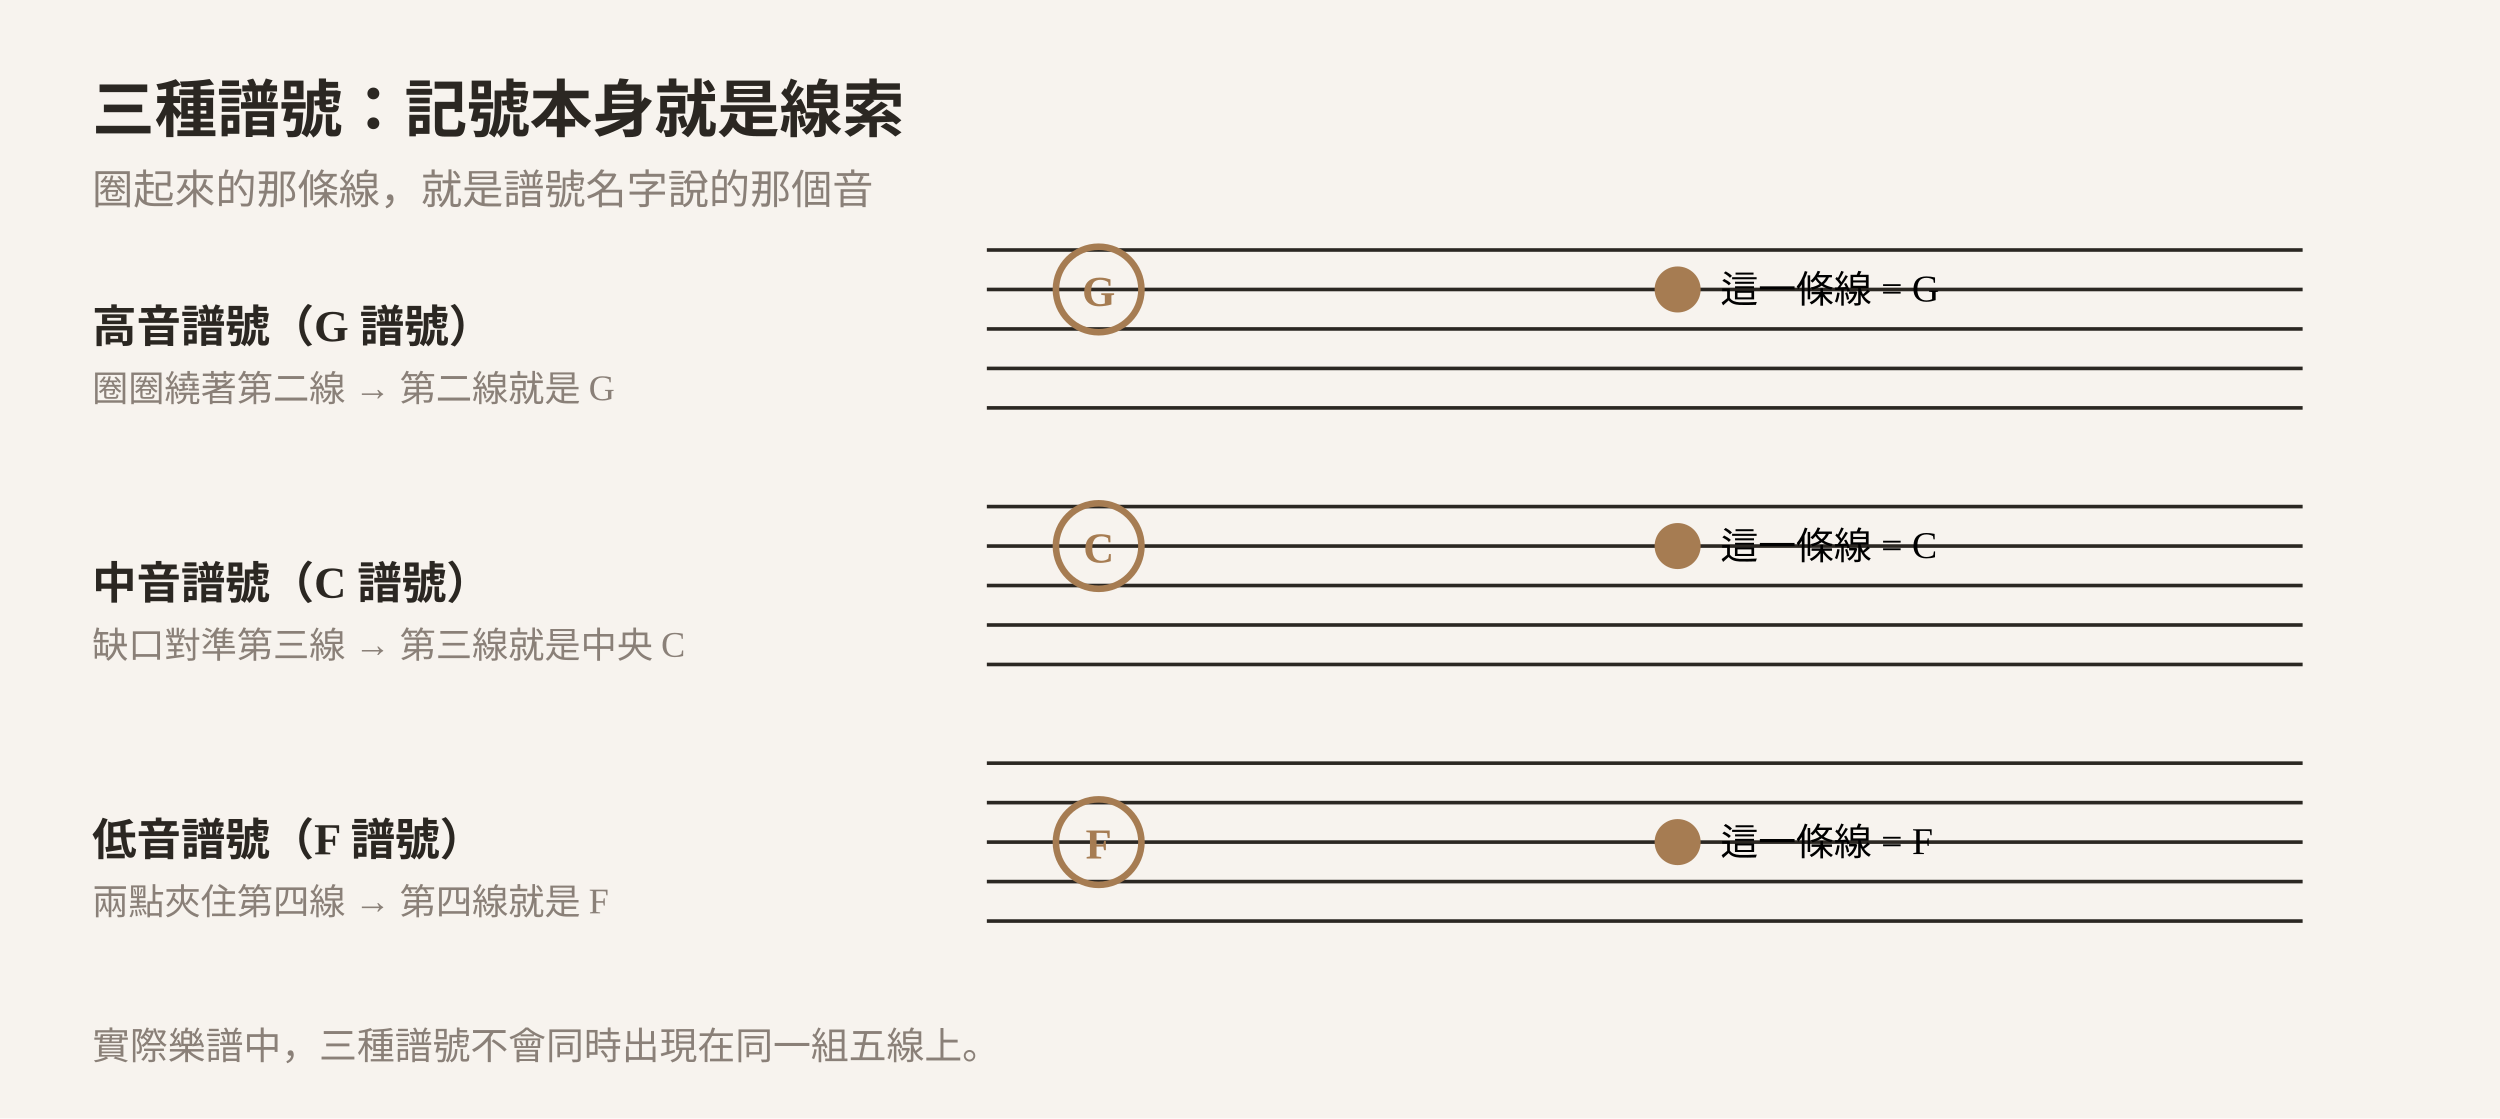
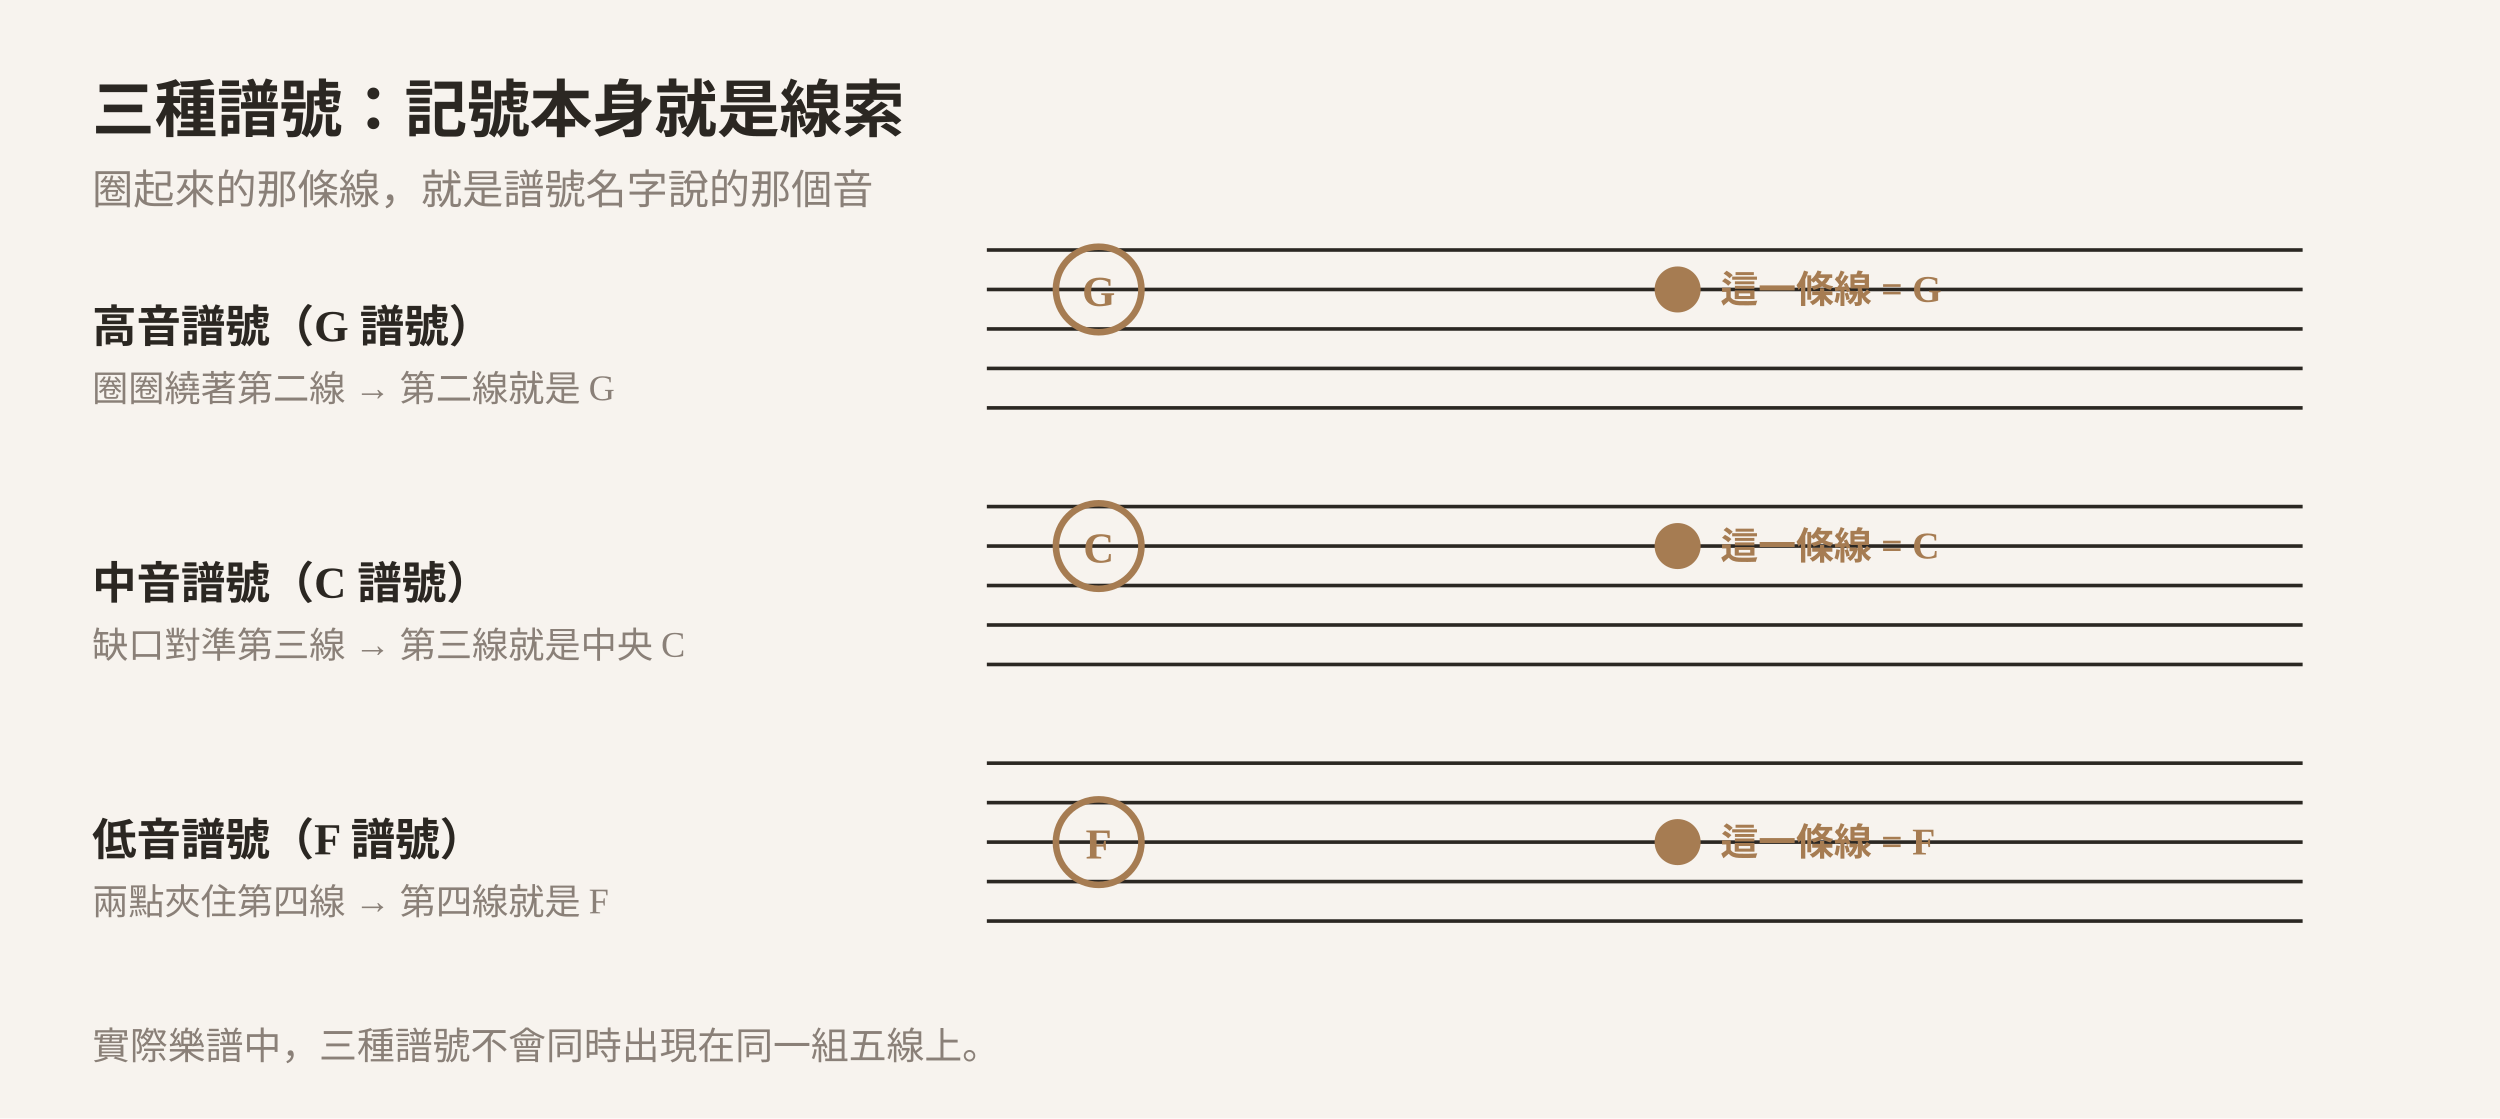
<svg xmlns="http://www.w3.org/2000/svg" viewBox="0 0 760 340" width="100%" role="img" aria-label="三種譜號：記號本身就是線索">
  <rect width="760" height="340" fill="#f7f3ee" />
  <text x="28.0" y="40.0" font-size="19" text-anchor="start" fill="#2b2722" font-weight="700">三種譜號：記號本身就是線索</text>
  <text x="28.0" y="62.0" font-size="12.5" text-anchor="start" fill="#8a8078" font-weight="400">圈起來的那條線，就是譜號名字說的那個音</text>
  <text x="28.0" y="104.0" font-size="13.5" text-anchor="start" fill="#2b2722" font-weight="700">高音譜號（G 譜號）</text>
  <text x="28.0" y="122.0" font-size="11" text-anchor="start" fill="#8a8078" font-weight="400">圈圈繞著第二線 → 第二線就是 G</text>
  <line x1="300.0" y1="76.0" x2="700.0" y2="76.0" stroke="#2b2722" stroke-width="1.1" />
  <line x1="300.0" y1="88.0" x2="700.0" y2="88.0" stroke="#2b2722" stroke-width="1.1" />
  <line x1="300.0" y1="100.0" x2="700.0" y2="100.0" stroke="#2b2722" stroke-width="1.1" />
  <line x1="300.0" y1="112.0" x2="700.0" y2="112.0" stroke="#2b2722" stroke-width="1.1" />
  <line x1="300.0" y1="124.0" x2="700.0" y2="124.0" stroke="#2b2722" stroke-width="1.1" />
  <circle cx="334.0" cy="88.0" r="13.0" fill="none" stroke="#A67C52" stroke-width="2" />
  <text x="334.0" y="93.0" font-size="13" text-anchor="middle" fill="#A67C52" font-weight="700">G</text>
  <circle cx="510.0" cy="88.0" r="7.0" fill="#A67C52" stroke="none" stroke-width="1.4" />
-   <text x="523.0" y="92.0" font-size="11.5" text-anchor="#A67C52" fill="700" font-weight="400">這一條線 = G</text>
+   <text x="523.0" y="92.0" font-size="11.5" text-anchor="start" fill="#A67C52" font-weight="700">這一條線 = G</text>
  <text x="28.0" y="182.0" font-size="13.5" text-anchor="start" fill="#2b2722" font-weight="700">中音譜號（C 譜號）</text>
  <text x="28.0" y="200.0" font-size="11" text-anchor="start" fill="#8a8078" font-weight="400">缺口對準第三線 → 第三線就是中央 C</text>
  <line x1="300.0" y1="154.0" x2="700.0" y2="154.0" stroke="#2b2722" stroke-width="1.1" />
  <line x1="300.0" y1="166.0" x2="700.0" y2="166.0" stroke="#2b2722" stroke-width="1.1" />
  <line x1="300.0" y1="178.0" x2="700.0" y2="178.0" stroke="#2b2722" stroke-width="1.1" />
  <line x1="300.0" y1="190.0" x2="700.0" y2="190.0" stroke="#2b2722" stroke-width="1.1" />
  <line x1="300.0" y1="202.0" x2="700.0" y2="202.0" stroke="#2b2722" stroke-width="1.1" />
  <circle cx="334.0" cy="166.0" r="13.0" fill="none" stroke="#A67C52" stroke-width="2" />
  <text x="334.0" y="171.0" font-size="13" text-anchor="middle" fill="#A67C52" font-weight="700">C</text>
  <circle cx="510.0" cy="166.0" r="7.0" fill="#A67C52" stroke="none" stroke-width="1.4" />
-   <text x="523.0" y="170.0" font-size="11.5" text-anchor="#A67C52" fill="700" font-weight="400">這一條線 = C</text>
+   <text x="523.0" y="170.0" font-size="11.5" text-anchor="start" fill="#A67C52" font-weight="700">這一條線 = C</text>
  <text x="28.0" y="260.0" font-size="13.5" text-anchor="start" fill="#2b2722" font-weight="700">低音譜號（F 譜號）</text>
  <text x="28.0" y="278.0" font-size="11" text-anchor="start" fill="#8a8078" font-weight="400">兩點夾住第四線 → 第四線就是 F</text>
  <line x1="300.0" y1="232.0" x2="700.0" y2="232.0" stroke="#2b2722" stroke-width="1.1" />
  <line x1="300.0" y1="244.0" x2="700.0" y2="244.0" stroke="#2b2722" stroke-width="1.1" />
  <line x1="300.0" y1="256.0" x2="700.0" y2="256.0" stroke="#2b2722" stroke-width="1.1" />
  <line x1="300.0" y1="268.0" x2="700.0" y2="268.0" stroke="#2b2722" stroke-width="1.1" />
  <line x1="300.0" y1="280.0" x2="700.0" y2="280.0" stroke="#2b2722" stroke-width="1.1" />
  <circle cx="334.0" cy="256.0" r="13.0" fill="none" stroke="#A67C52" stroke-width="2" />
  <text x="334.0" y="261.0" font-size="13" text-anchor="middle" fill="#A67C52" font-weight="700">F</text>
  <circle cx="510.0" cy="256.0" r="7.0" fill="#A67C52" stroke="none" stroke-width="1.4" />
-   <text x="523.0" y="260.0" font-size="11.5" text-anchor="#A67C52" fill="700" font-weight="400">這一條線 = F</text>
+   <text x="523.0" y="260.0" font-size="11.5" text-anchor="start" fill="#A67C52" font-weight="700">這一條線 = F</text>
  <text x="28.0" y="322.0" font-size="11.5" text-anchor="start" fill="#8a8078" font-weight="400">實際樂譜中，三種譜號不會同時出現在同一組五線上。</text>
</svg>
